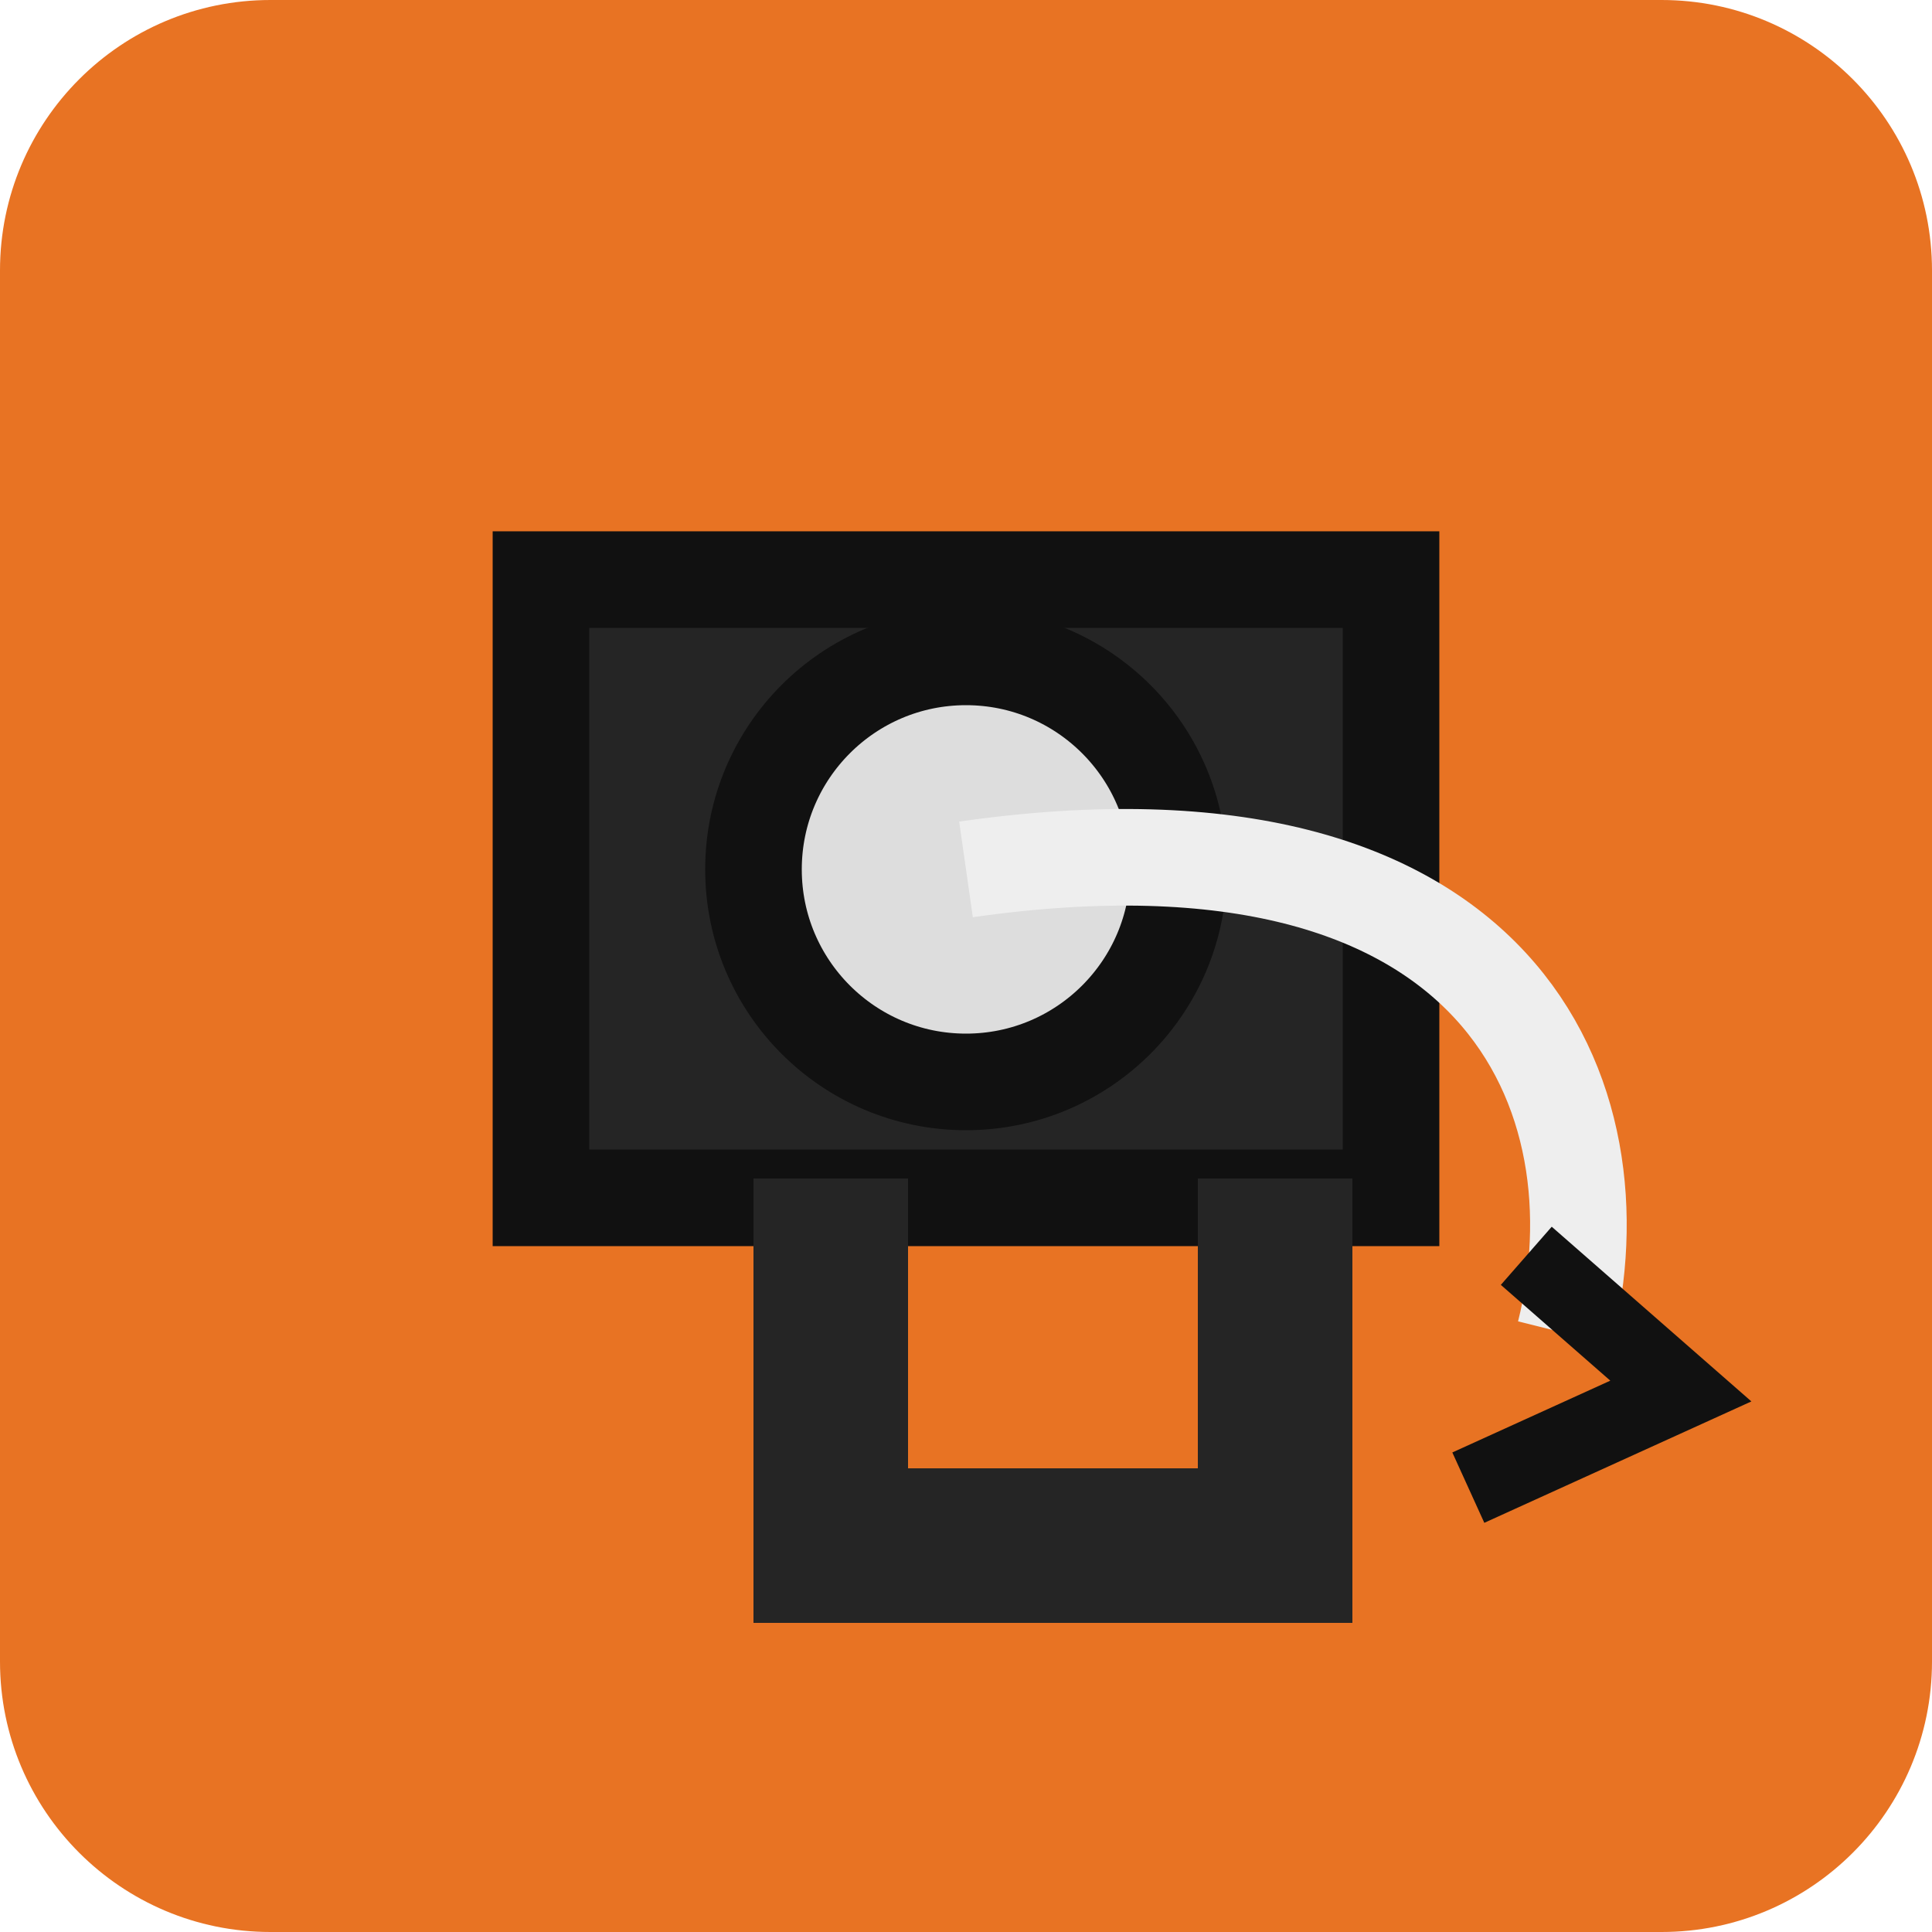
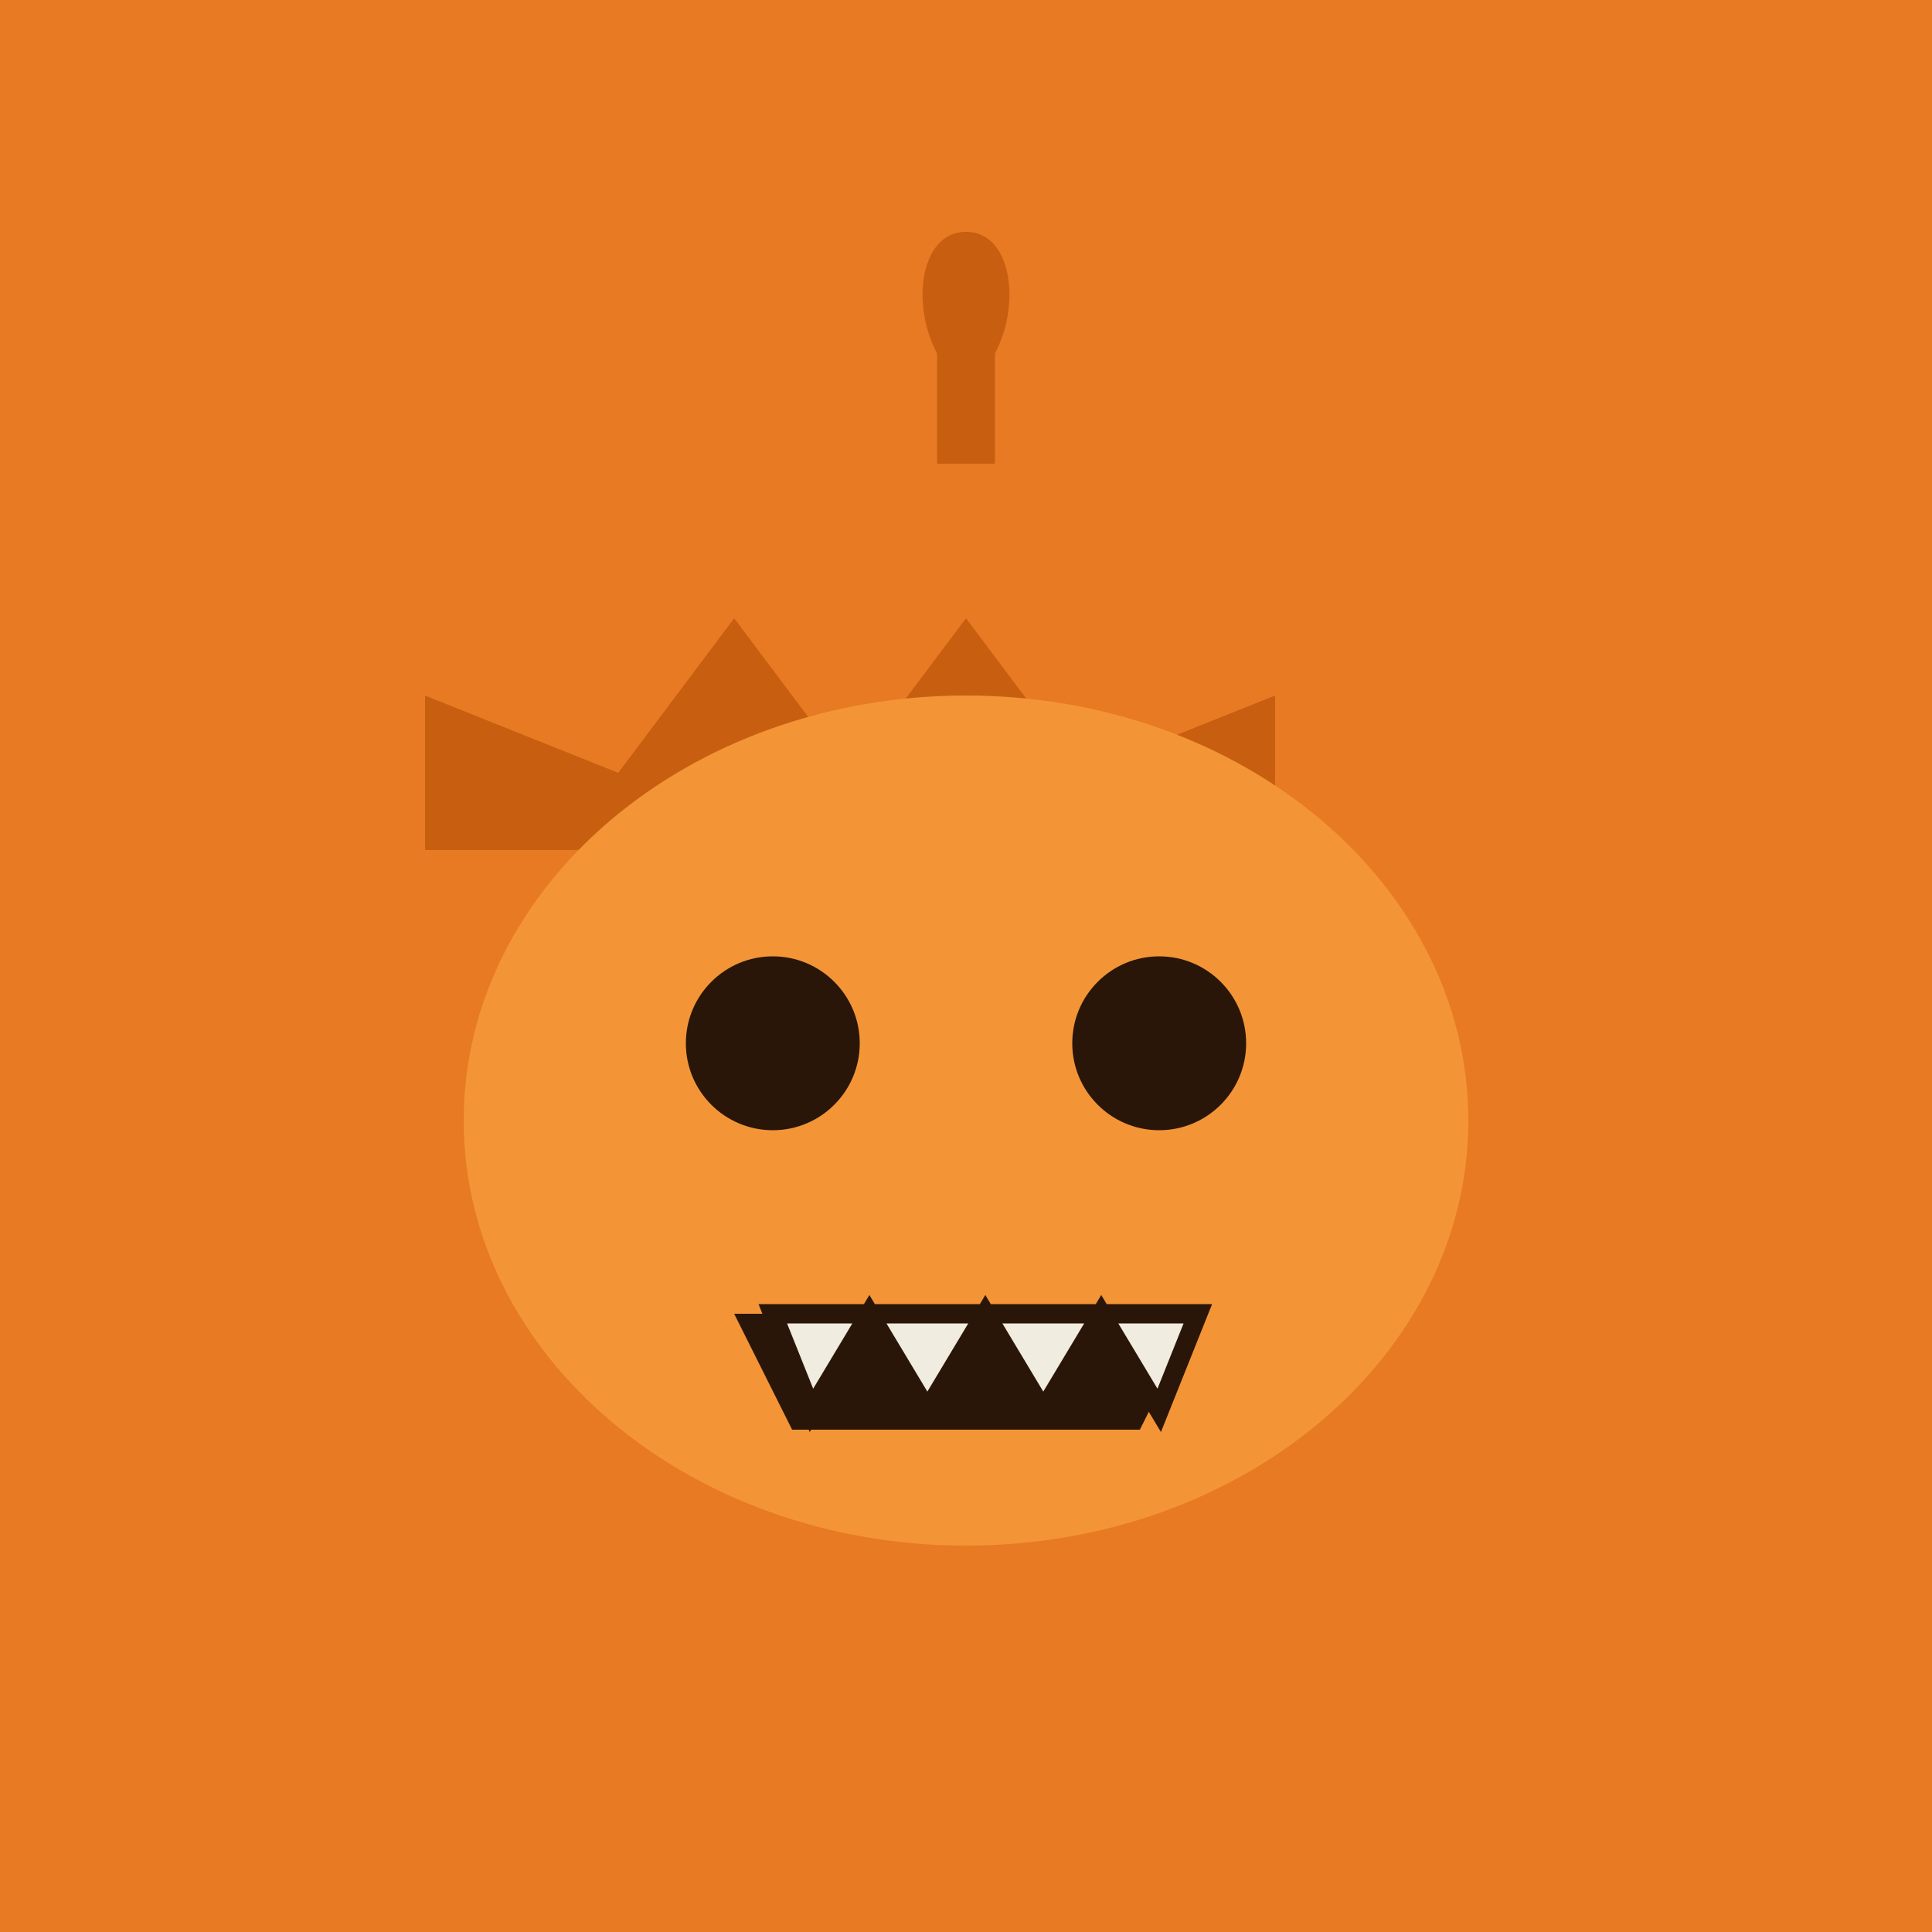
<svg xmlns="http://www.w3.org/2000/svg" viewBox="0 0 100 100">
-   <rect width="100" height="100" rx="14" fill="#e87323" />
-   <path d="M28 30h44v32H28z" fill="#252525" stroke="#111" stroke-width="5" />
-   <path d="M43 61v19h23V61" fill="none" stroke="#252525" stroke-width="8" />
-   <circle cx="50" cy="45" r="11" fill="#ddd" stroke="#111" stroke-width="5" />
-   <path d="M50 45c28-4 34 12 31 24" fill="none" stroke="#eee" stroke-width="5" />
-   <path d="m79 65 8 7-11 5" fill="none" stroke="#111" stroke-width="4" />
+   <rect width="100" height="100" fill="#e87a24" />
+   <path d="M22 44v-8l10 4 6-8 6 8 6-8 6 8 10-4v8z" fill="#c85f10" />
+   <ellipse cx="50" cy="58" rx="26" ry="22" fill="#f39536" />
+   <path d="M50 12c3 0 3 6 0 8-3-2-3-8 0-8z" fill="#c85f10" />
+   <rect x="48.5" y="16" width="3" height="8" fill="#c85f10" />
+   <circle cx="40" cy="54" r="4.5" fill="#2a1608" />
+   <circle cx="60" cy="54" r="4.5" fill="#2a1608" />
+   <path d="M38 68h24l-3 6H41z" fill="#2a1608" />
+   <g fill="#f0ece0" stroke="#2a1608" stroke-width="1">
+     <path d="M40 68l2 5 3-5 3 5 3-5 3 5 3-5 3 5 2-5z" />
+   </g>
</svg>
